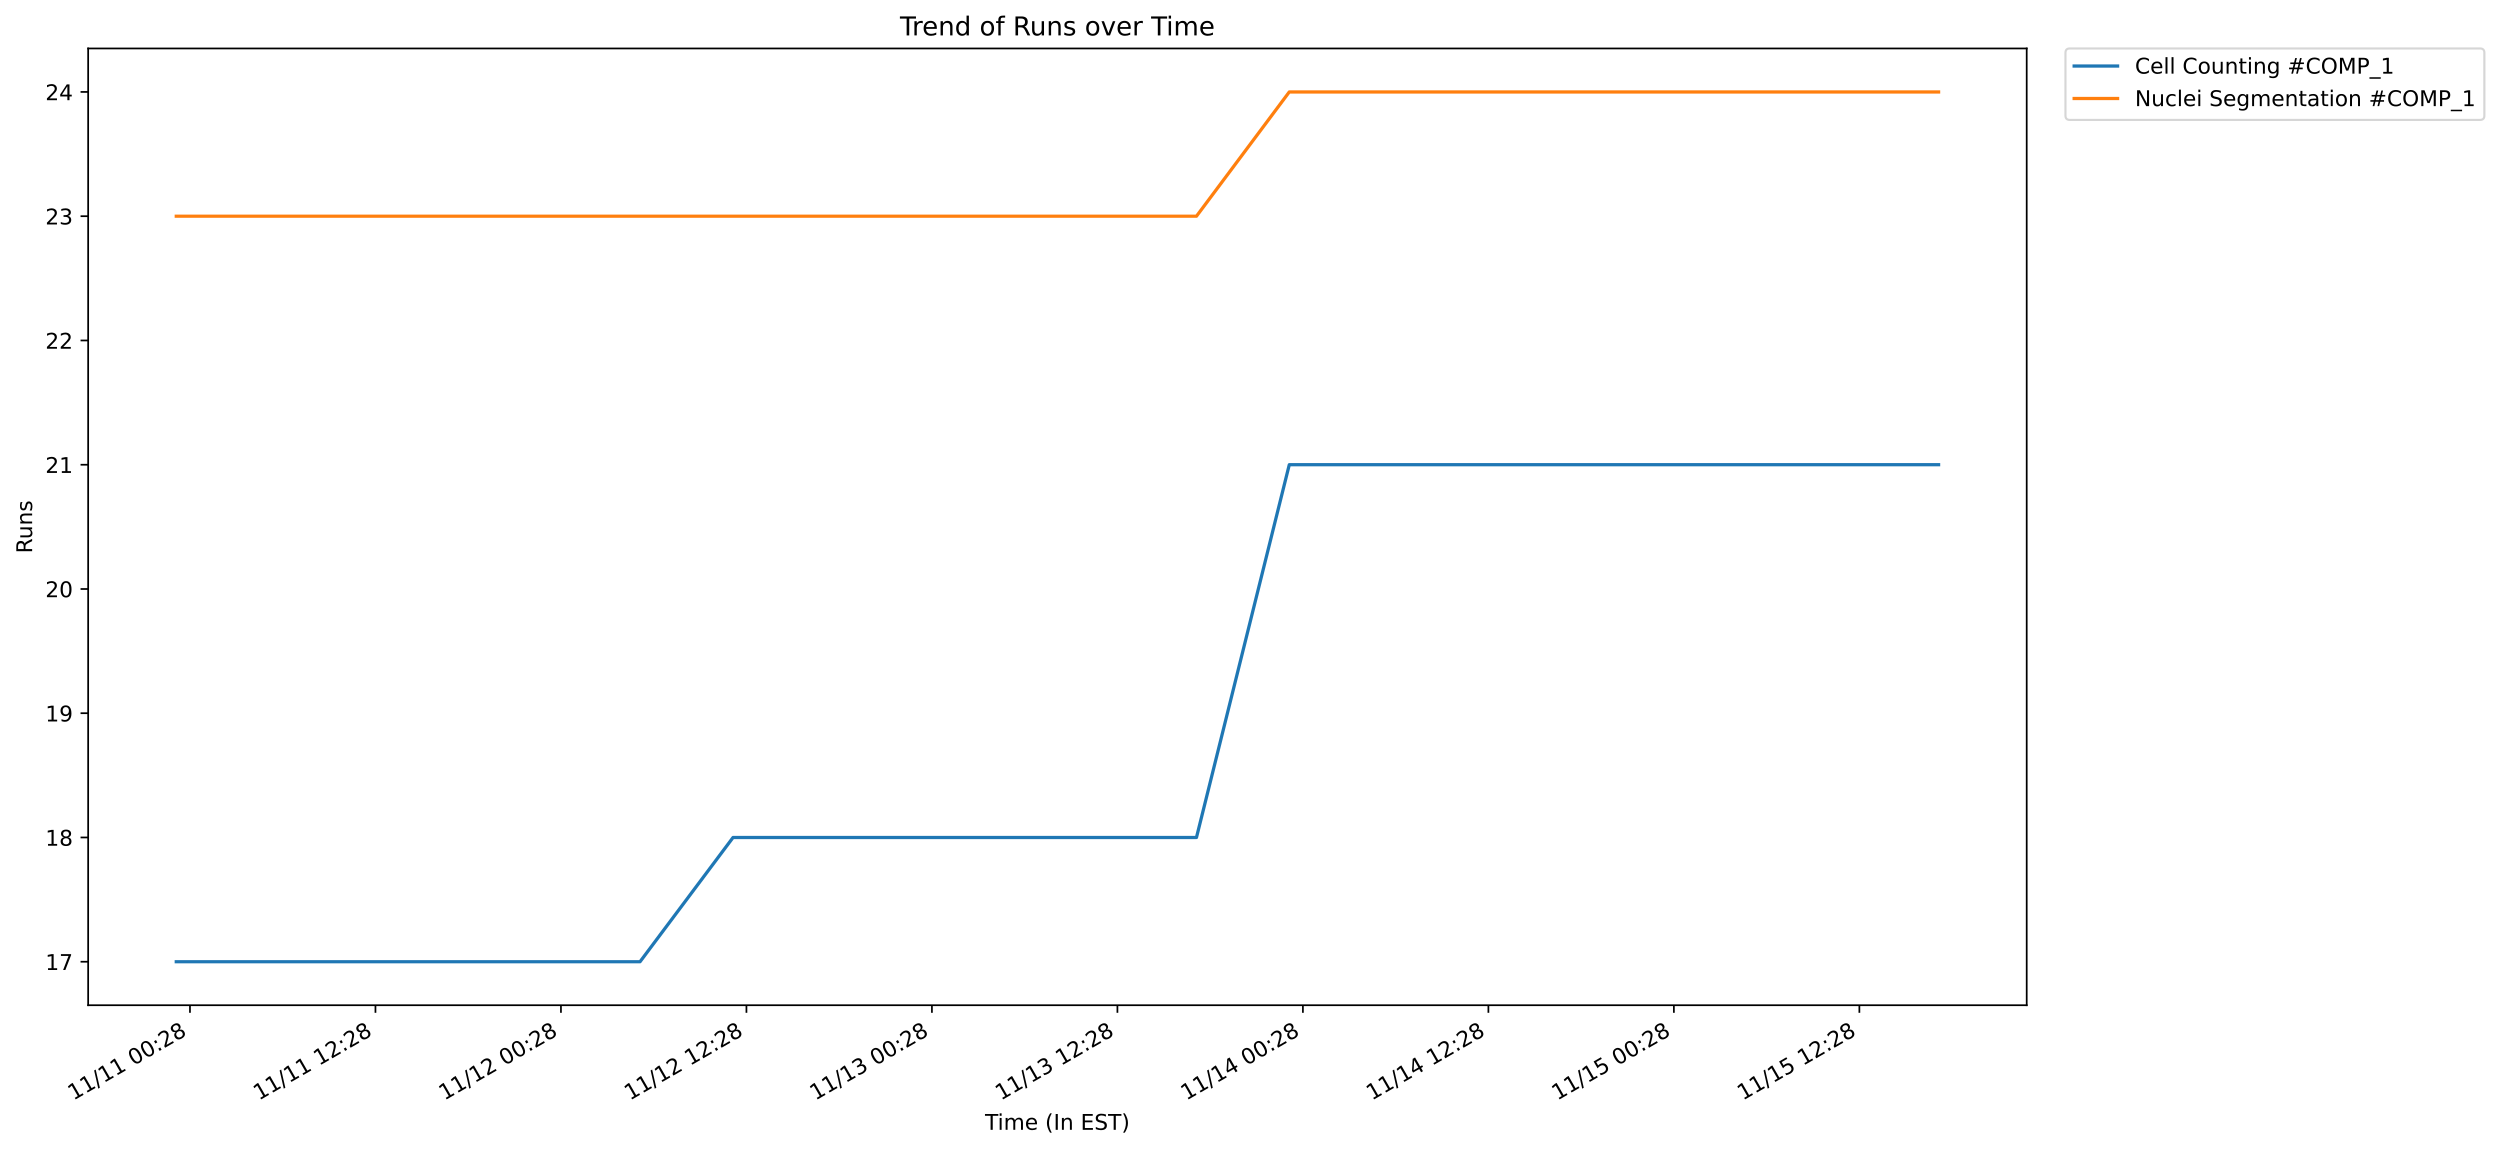
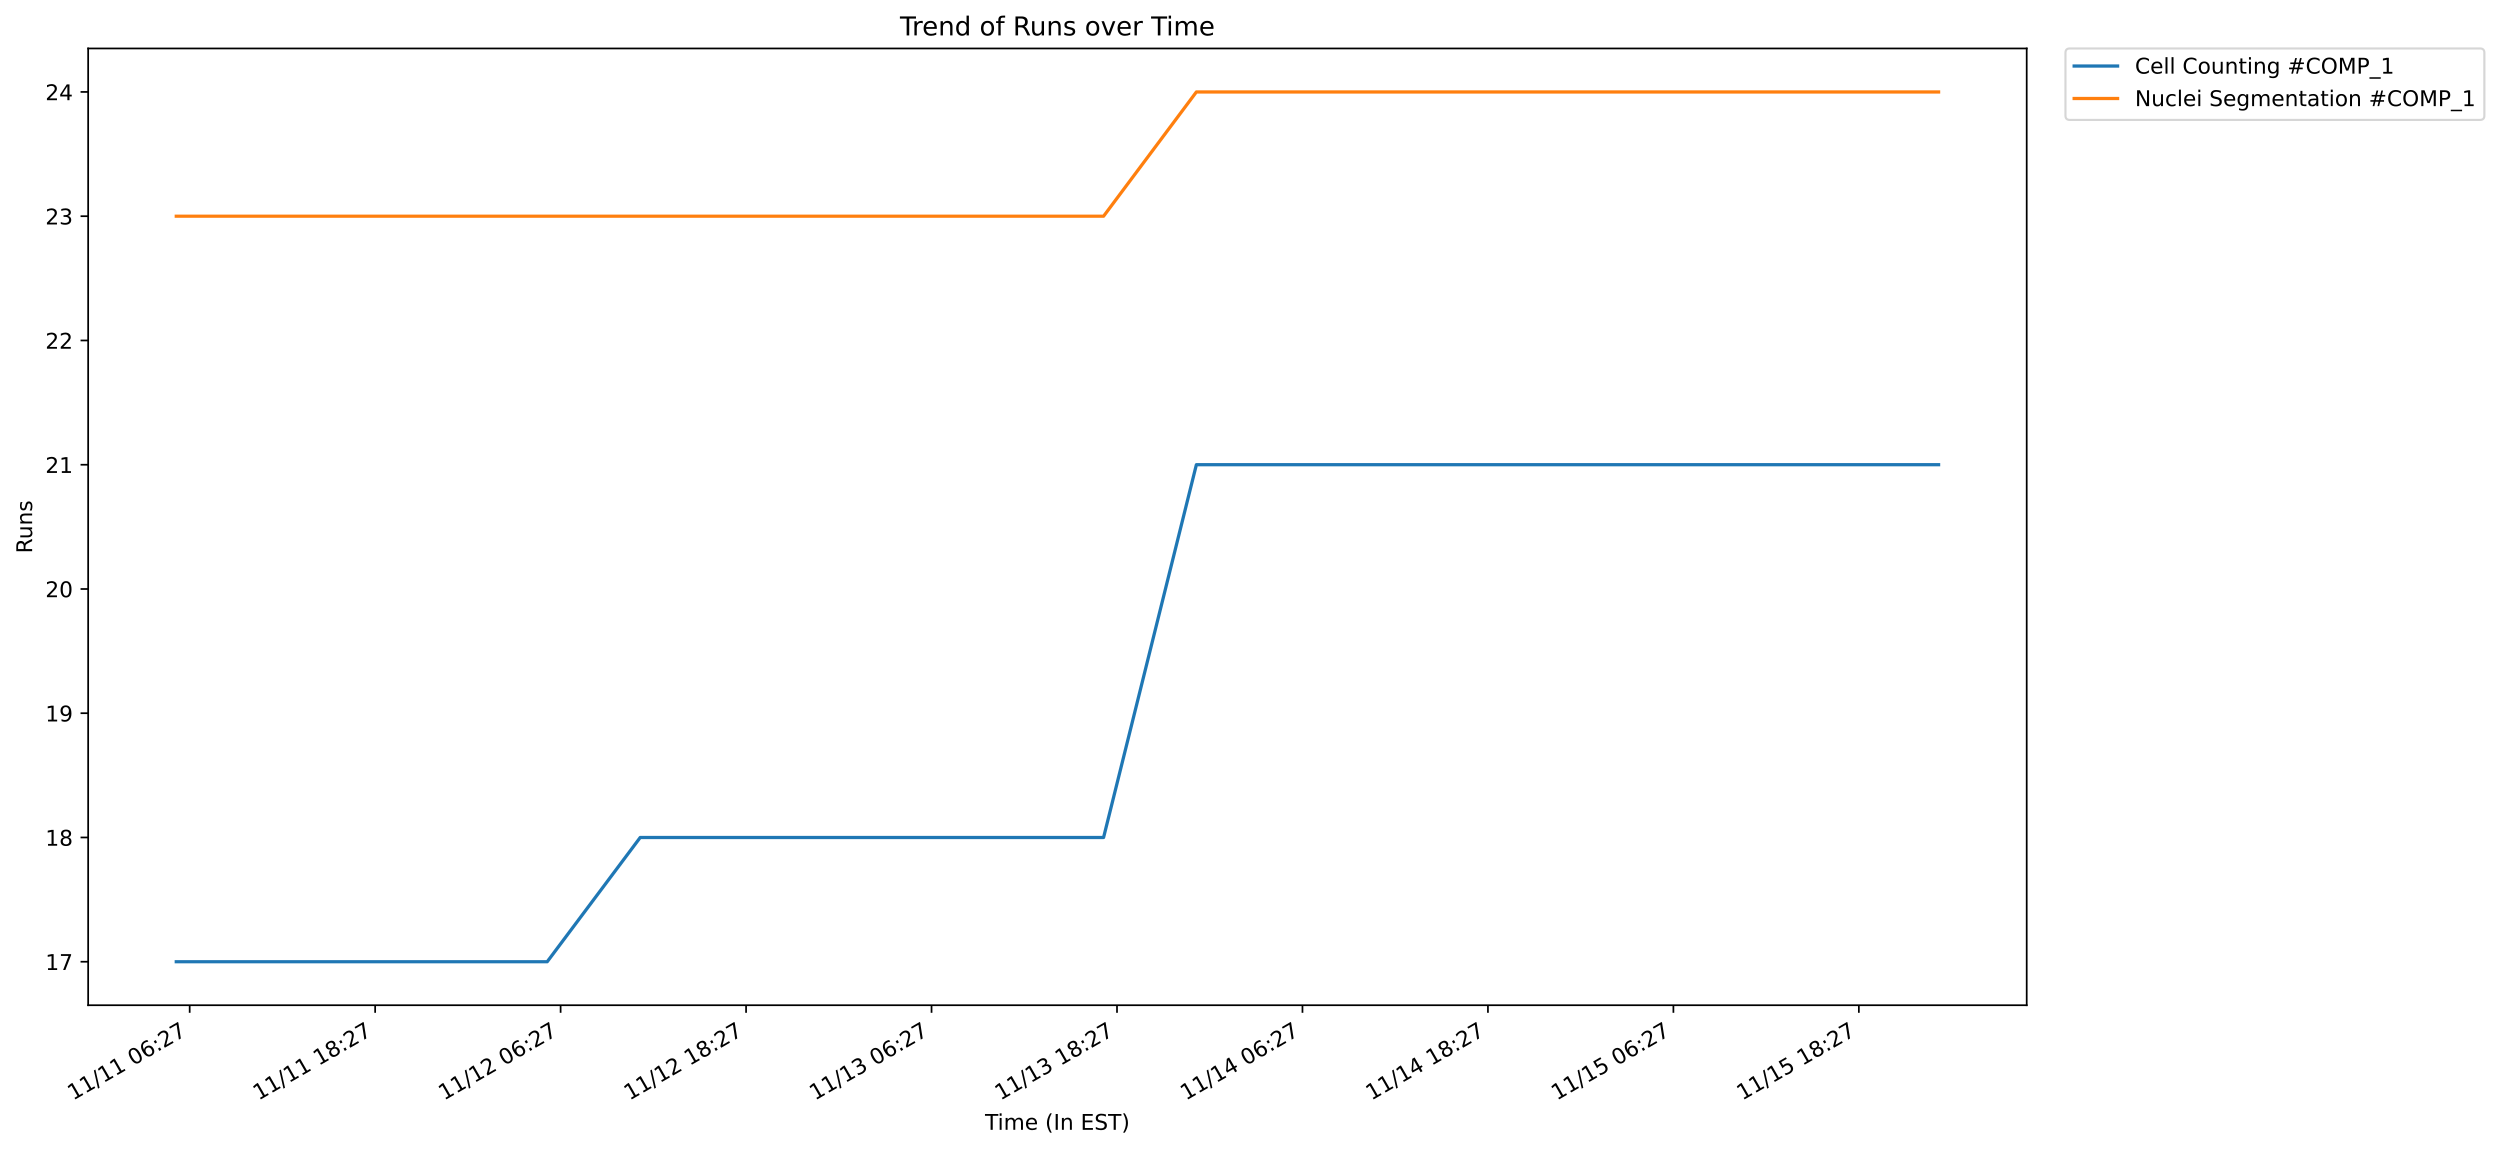
<svg xmlns="http://www.w3.org/2000/svg" xmlns:xlink="http://www.w3.org/1999/xlink" width="1151.381pt" height="529.626pt" viewBox="0 0 1151.381 529.626" version="1.1">
  <defs>
    <style type="text/css">*{stroke-linejoin: round; stroke-linecap: butt}</style>
  </defs>
  <g id="figure_1">
    <g id="patch_1">
      <path d="M 0 529.626  L 1151.381 529.626  L 1151.381 0  L 0 0  z " style="fill: #ffffff" />
    </g>
    <g id="axes_1">
      <g id="patch_2">
        <path d="M 40.603 462.958  L 933.403 462.958  L 933.403 22.318  L 40.603 22.318  z " style="fill: #ffffff" />
      </g>
      <g id="matplotlib.axis_1">
        <g id="xtick_1">
          <g id="line2d_1">
            <defs>
-               <path id="m31295ac808" d="M 0 0  L 0 3.5  " style="stroke: #000000; stroke-width: 0.8" />
+               <path id="mb8cb6e7351" d="M 0 0  L 0 3.5  " style="stroke: #000000; stroke-width: 0.8" />
            </defs>
            <g>
-               <use xlink:href="#m31295ac808" x="87.488" y="462.958" style="stroke: #000000; stroke-width: 0.8" />
+               <use xlink:href="#mb8cb6e7351" x="87.357" y="462.958" style="stroke: #000000; stroke-width: 0.8" />
            </g>
          </g>
          <g id="text_1">
-             <g transform="translate(33.78055 506.9464) rotate(-30) scale(0.1 -0.1)">
+             <g transform="translate(33.64944 506.9464) rotate(-30) scale(0.1 -0.1)">
              <defs>
                <path id="DejaVuSans-31" d="M 794 531  L 1825 531  L 1825 4091  L 703 3866  L 703 4441  L 1819 4666  L 2450 4666  L 2450 531  L 3481 531  L 3481 0  L 794 0  L 794 531  z " transform="scale(0.015625)" />
                <path id="DejaVuSans-2f" d="M 1625 4666  L 2156 4666  L 531 -594  L 0 -594  L 1625 4666  z " transform="scale(0.015625)" />
                <path id="DejaVuSans-20" transform="scale(0.015625)" />
                <path id="DejaVuSans-30" d="M 2034 4250  Q 1547 4250 1301 3770  Q 1056 3291 1056 2328  Q 1056 1369 1301 889  Q 1547 409 2034 409  Q 2525 409 2770 889  Q 3016 1369 3016 2328  Q 3016 3291 2770 3770  Q 2525 4250 2034 4250  z M 2034 4750  Q 2819 4750 3233 4129  Q 3647 3509 3647 2328  Q 3647 1150 3233 529  Q 2819 -91 2034 -91  Q 1250 -91 836 529  Q 422 1150 422 2328  Q 422 3509 836 4129  Q 1250 4750 2034 4750  z " transform="scale(0.015625)" />
+                 <path id="DejaVuSans-36" d="M 2113 2584  Q 1688 2584 1439 2293  Q 1191 2003 1191 1497  Q 1191 994 1439 701  Q 1688 409 2113 409  Q 2538 409 2786 701  Q 3034 994 3034 1497  Q 3034 2003 2786 2293  Q 2538 2584 2113 2584  z M 3366 4563  L 3366 3988  Q 3128 4100 2886 4159  Q 2644 4219 2406 4219  Q 1781 4219 1451 3797  Q 1122 3375 1075 2522  Q 1259 2794 1537 2939  Q 1816 3084 2150 3084  Q 2853 3084 3261 2657  Q 3669 2231 3669 1497  Q 3669 778 3244 343  Q 2819 -91 2113 -91  Q 1303 -91 875 529  Q 447 1150 447 2328  Q 447 3434 972 4092  Q 1497 4750 2381 4750  Q 2619 4750 2861 4703  Q 3103 4656 3366 4563  z " transform="scale(0.015625)" />
                <path id="DejaVuSans-3a" d="M 750 794  L 1409 794  L 1409 0  L 750 0  L 750 794  z M 750 3309  L 1409 3309  L 1409 2516  L 750 2516  L 750 3309  z " transform="scale(0.015625)" />
                <path id="DejaVuSans-32" d="M 1228 531  L 3431 531  L 3431 0  L 469 0  L 469 531  Q 828 903 1448 1529  Q 2069 2156 2228 2338  Q 2531 2678 2651 2914  Q 2772 3150 2772 3378  Q 2772 3750 2511 3984  Q 2250 4219 1831 4219  Q 1534 4219 1204 4116  Q 875 4013 500 3803  L 500 4441  Q 881 4594 1212 4672  Q 1544 4750 1819 4750  Q 2544 4750 2975 4387  Q 3406 4025 3406 3419  Q 3406 3131 3298 2873  Q 3191 2616 2906 2266  Q 2828 2175 2409 1742  Q 1991 1309 1228 531  z " transform="scale(0.015625)" />
+                 <path id="DejaVuSans-37" d="M 525 4666  L 3525 4666  L 3525 4397  L 1831 0  L 1172 0  L 2766 4134  L 525 4134  L 525 4666  z " transform="scale(0.015625)" />
+               </defs>
+               <use xlink:href="#DejaVuSans-31" />
+               <use xlink:href="#DejaVuSans-31" x="63.623" />
+               <use xlink:href="#DejaVuSans-2f" x="127.246" />
+               <use xlink:href="#DejaVuSans-31" x="160.938" />
+               <use xlink:href="#DejaVuSans-31" x="224.561" />
+               <use xlink:href="#DejaVuSans-20" x="288.184" />
+               <use xlink:href="#DejaVuSans-30" x="319.971" />
+               <use xlink:href="#DejaVuSans-36" x="383.594" />
+               <use xlink:href="#DejaVuSans-3a" x="447.217" />
+               <use xlink:href="#DejaVuSans-32" x="480.908" />
+               <use xlink:href="#DejaVuSans-37" x="544.531" />
+             </g>
+           </g>
+         </g>
+         <g id="xtick_2">
+           <g id="line2d_2">
+             <g>
+               <use xlink:href="#mb8cb6e7351" x="172.773" y="462.958" style="stroke: #000000; stroke-width: 0.8" />
+             </g>
+           </g>
+           <g id="text_2">
+             <g transform="translate(119.0657 506.9464) rotate(-30) scale(0.1 -0.1)">
+               <defs>
                <path id="DejaVuSans-38" d="M 2034 2216  Q 1584 2216 1326 1975  Q 1069 1734 1069 1313  Q 1069 891 1326 650  Q 1584 409 2034 409  Q 2484 409 2743 651  Q 3003 894 3003 1313  Q 3003 1734 2745 1975  Q 2488 2216 2034 2216  z M 1403 2484  Q 997 2584 770 2862  Q 544 3141 544 3541  Q 544 4100 942 4425  Q 1341 4750 2034 4750  Q 2731 4750 3128 4425  Q 3525 4100 3525 3541  Q 3525 3141 3298 2862  Q 3072 2584 2669 2484  Q 3125 2378 3379 2068  Q 3634 1759 3634 1313  Q 3634 634 3220 271  Q 2806 -91 2034 -91  Q 1263 -91 848 271  Q 434 634 434 1313  Q 434 1759 690 2068  Q 947 2378 1403 2484  z M 1172 3481  Q 1172 3119 1398 2916  Q 1625 2713 2034 2713  Q 2441 2713 2670 2916  Q 2900 3119 2900 3481  Q 2900 3844 2670 4047  Q 2441 4250 2034 4250  Q 1625 4250 1398 4047  Q 1172 3844 1172 3481  z " transform="scale(0.015625)" />
              </defs>
              <use xlink:href="#DejaVuSans-31" />
              <use xlink:href="#DejaVuSans-31" x="63.623" />
              <use xlink:href="#DejaVuSans-2f" x="127.246" />
              <use xlink:href="#DejaVuSans-31" x="160.938" />
              <use xlink:href="#DejaVuSans-31" x="224.561" />
              <use xlink:href="#DejaVuSans-20" x="288.184" />
-               <use xlink:href="#DejaVuSans-30" x="319.971" />
-               <use xlink:href="#DejaVuSans-30" x="383.594" />
-               <use xlink:href="#DejaVuSans-3a" x="447.217" />
-               <use xlink:href="#DejaVuSans-32" x="480.908" />
-               <use xlink:href="#DejaVuSans-38" x="544.531" />
-             </g>
-           </g>
-         </g>
-         <g id="xtick_2">
-           <g id="line2d_2">
-             <g>
-               <use xlink:href="#m31295ac808" x="172.916" y="462.958" style="stroke: #000000; stroke-width: 0.8" />
-             </g>
-           </g>
-           <g id="text_2">
-             <g transform="translate(119.2083 506.9464) rotate(-30) scale(0.1 -0.1)">
-               <use xlink:href="#DejaVuSans-31" />
-               <use xlink:href="#DejaVuSans-31" x="63.623" />
-               <use xlink:href="#DejaVuSans-2f" x="127.246" />
-               <use xlink:href="#DejaVuSans-31" x="160.938" />
-               <use xlink:href="#DejaVuSans-31" x="224.561" />
-               <use xlink:href="#DejaVuSans-20" x="288.184" />
              <use xlink:href="#DejaVuSans-31" x="319.971" />
-               <use xlink:href="#DejaVuSans-32" x="383.594" />
-               <use xlink:href="#DejaVuSans-3a" x="447.217" />
-               <use xlink:href="#DejaVuSans-32" x="480.908" />
-               <use xlink:href="#DejaVuSans-38" x="544.531" />
+               <use xlink:href="#DejaVuSans-38" x="383.594" />
+               <use xlink:href="#DejaVuSans-3a" x="447.217" />
+               <use xlink:href="#DejaVuSans-32" x="480.908" />
+               <use xlink:href="#DejaVuSans-37" x="544.531" />
            </g>
          </g>
        </g>
        <g id="xtick_3">
          <g id="line2d_3">
            <g>
-               <use xlink:href="#m31295ac808" x="258.344" y="462.958" style="stroke: #000000; stroke-width: 0.8" />
+               <use xlink:href="#mb8cb6e7351" x="258.19" y="462.958" style="stroke: #000000; stroke-width: 0.8" />
            </g>
          </g>
          <g id="text_3">
-             <g transform="translate(204.636 506.9464) rotate(-30) scale(0.1 -0.1)">
+             <g transform="translate(204.4819 506.9464) rotate(-30) scale(0.1 -0.1)">
              <use xlink:href="#DejaVuSans-31" />
              <use xlink:href="#DejaVuSans-31" x="63.623" />
              <use xlink:href="#DejaVuSans-2f" x="127.246" />
              <use xlink:href="#DejaVuSans-31" x="160.938" />
              <use xlink:href="#DejaVuSans-32" x="224.561" />
              <use xlink:href="#DejaVuSans-20" x="288.184" />
              <use xlink:href="#DejaVuSans-30" x="319.971" />
-               <use xlink:href="#DejaVuSans-30" x="383.594" />
-               <use xlink:href="#DejaVuSans-3a" x="447.217" />
-               <use xlink:href="#DejaVuSans-32" x="480.908" />
-               <use xlink:href="#DejaVuSans-38" x="544.531" />
+               <use xlink:href="#DejaVuSans-36" x="383.594" />
+               <use xlink:href="#DejaVuSans-3a" x="447.217" />
+               <use xlink:href="#DejaVuSans-32" x="480.908" />
+               <use xlink:href="#DejaVuSans-37" x="544.531" />
            </g>
          </g>
        </g>
        <g id="xtick_4">
          <g id="line2d_4">
            <g>
-               <use xlink:href="#m31295ac808" x="343.771" y="462.958" style="stroke: #000000; stroke-width: 0.8" />
+               <use xlink:href="#mb8cb6e7351" x="343.606" y="462.958" style="stroke: #000000; stroke-width: 0.8" />
            </g>
          </g>
          <g id="text_4">
-             <g transform="translate(290.0638 506.9464) rotate(-30) scale(0.1 -0.1)">
+             <g transform="translate(289.8981 506.9464) rotate(-30) scale(0.1 -0.1)">
              <use xlink:href="#DejaVuSans-31" />
              <use xlink:href="#DejaVuSans-31" x="63.623" />
              <use xlink:href="#DejaVuSans-2f" x="127.246" />
              <use xlink:href="#DejaVuSans-31" x="160.938" />
              <use xlink:href="#DejaVuSans-32" x="224.561" />
              <use xlink:href="#DejaVuSans-20" x="288.184" />
              <use xlink:href="#DejaVuSans-31" x="319.971" />
-               <use xlink:href="#DejaVuSans-32" x="383.594" />
-               <use xlink:href="#DejaVuSans-3a" x="447.217" />
-               <use xlink:href="#DejaVuSans-32" x="480.908" />
-               <use xlink:href="#DejaVuSans-38" x="544.531" />
+               <use xlink:href="#DejaVuSans-38" x="383.594" />
+               <use xlink:href="#DejaVuSans-3a" x="447.217" />
+               <use xlink:href="#DejaVuSans-32" x="480.908" />
+               <use xlink:href="#DejaVuSans-37" x="544.531" />
            </g>
          </g>
        </g>
        <g id="xtick_5">
          <g id="line2d_5">
            <g>
-               <use xlink:href="#m31295ac808" x="429.199" y="462.958" style="stroke: #000000; stroke-width: 0.8" />
+               <use xlink:href="#mb8cb6e7351" x="429.022" y="462.958" style="stroke: #000000; stroke-width: 0.8" />
            </g>
          </g>
          <g id="text_5">
-             <g transform="translate(375.4915 506.9464) rotate(-30) scale(0.1 -0.1)">
+             <g transform="translate(375.3143 506.9464) rotate(-30) scale(0.1 -0.1)">
              <defs>
                <path id="DejaVuSans-33" d="M 2597 2516  Q 3050 2419 3304 2112  Q 3559 1806 3559 1356  Q 3559 666 3084 287  Q 2609 -91 1734 -91  Q 1441 -91 1130 -33  Q 819 25 488 141  L 488 750  Q 750 597 1062 519  Q 1375 441 1716 441  Q 2309 441 2620 675  Q 2931 909 2931 1356  Q 2931 1769 2642 2001  Q 2353 2234 1838 2234  L 1294 2234  L 1294 2753  L 1863 2753  Q 2328 2753 2575 2939  Q 2822 3125 2822 3475  Q 2822 3834 2567 4026  Q 2313 4219 1838 4219  Q 1578 4219 1281 4162  Q 984 4106 628 3988  L 628 4550  Q 988 4650 1302 4700  Q 1616 4750 1894 4750  Q 2613 4750 3031 4423  Q 3450 4097 3450 3541  Q 3450 3153 3228 2886  Q 3006 2619 2597 2516  z " transform="scale(0.015625)" />
              </defs>
              <use xlink:href="#DejaVuSans-31" />
              <use xlink:href="#DejaVuSans-31" x="63.623" />
              <use xlink:href="#DejaVuSans-2f" x="127.246" />
              <use xlink:href="#DejaVuSans-31" x="160.938" />
              <use xlink:href="#DejaVuSans-33" x="224.561" />
              <use xlink:href="#DejaVuSans-20" x="288.184" />
              <use xlink:href="#DejaVuSans-30" x="319.971" />
-               <use xlink:href="#DejaVuSans-30" x="383.594" />
-               <use xlink:href="#DejaVuSans-3a" x="447.217" />
-               <use xlink:href="#DejaVuSans-32" x="480.908" />
-               <use xlink:href="#DejaVuSans-38" x="544.531" />
+               <use xlink:href="#DejaVuSans-36" x="383.594" />
+               <use xlink:href="#DejaVuSans-3a" x="447.217" />
+               <use xlink:href="#DejaVuSans-32" x="480.908" />
+               <use xlink:href="#DejaVuSans-37" x="544.531" />
            </g>
          </g>
        </g>
        <g id="xtick_6">
          <g id="line2d_6">
            <g>
-               <use xlink:href="#m31295ac808" x="514.627" y="462.958" style="stroke: #000000; stroke-width: 0.8" />
+               <use xlink:href="#mb8cb6e7351" x="514.438" y="462.958" style="stroke: #000000; stroke-width: 0.8" />
            </g>
          </g>
          <g id="text_6">
-             <g transform="translate(460.9192 506.9464) rotate(-30) scale(0.1 -0.1)">
+             <g transform="translate(460.7306 506.9464) rotate(-30) scale(0.1 -0.1)">
              <use xlink:href="#DejaVuSans-31" />
              <use xlink:href="#DejaVuSans-31" x="63.623" />
              <use xlink:href="#DejaVuSans-2f" x="127.246" />
              <use xlink:href="#DejaVuSans-31" x="160.938" />
              <use xlink:href="#DejaVuSans-33" x="224.561" />
              <use xlink:href="#DejaVuSans-20" x="288.184" />
              <use xlink:href="#DejaVuSans-31" x="319.971" />
-               <use xlink:href="#DejaVuSans-32" x="383.594" />
-               <use xlink:href="#DejaVuSans-3a" x="447.217" />
-               <use xlink:href="#DejaVuSans-32" x="480.908" />
-               <use xlink:href="#DejaVuSans-38" x="544.531" />
+               <use xlink:href="#DejaVuSans-38" x="383.594" />
+               <use xlink:href="#DejaVuSans-3a" x="447.217" />
+               <use xlink:href="#DejaVuSans-32" x="480.908" />
+               <use xlink:href="#DejaVuSans-37" x="544.531" />
            </g>
          </g>
        </g>
        <g id="xtick_7">
          <g id="line2d_7">
            <g>
-               <use xlink:href="#m31295ac808" x="600.055" y="462.958" style="stroke: #000000; stroke-width: 0.8" />
+               <use xlink:href="#mb8cb6e7351" x="599.855" y="462.958" style="stroke: #000000; stroke-width: 0.8" />
            </g>
          </g>
          <g id="text_7">
-             <g transform="translate(546.347 506.9464) rotate(-30) scale(0.1 -0.1)">
+             <g transform="translate(546.1468 506.9464) rotate(-30) scale(0.1 -0.1)">
              <defs>
                <path id="DejaVuSans-34" d="M 2419 4116  L 825 1625  L 2419 1625  L 2419 4116  z M 2253 4666  L 3047 4666  L 3047 1625  L 3713 1625  L 3713 1100  L 3047 1100  L 3047 0  L 2419 0  L 2419 1100  L 313 1100  L 313 1709  L 2253 4666  z " transform="scale(0.015625)" />
              </defs>
              <use xlink:href="#DejaVuSans-31" />
              <use xlink:href="#DejaVuSans-31" x="63.623" />
              <use xlink:href="#DejaVuSans-2f" x="127.246" />
              <use xlink:href="#DejaVuSans-31" x="160.938" />
              <use xlink:href="#DejaVuSans-34" x="224.561" />
              <use xlink:href="#DejaVuSans-20" x="288.184" />
              <use xlink:href="#DejaVuSans-30" x="319.971" />
-               <use xlink:href="#DejaVuSans-30" x="383.594" />
-               <use xlink:href="#DejaVuSans-3a" x="447.217" />
-               <use xlink:href="#DejaVuSans-32" x="480.908" />
-               <use xlink:href="#DejaVuSans-38" x="544.531" />
+               <use xlink:href="#DejaVuSans-36" x="383.594" />
+               <use xlink:href="#DejaVuSans-3a" x="447.217" />
+               <use xlink:href="#DejaVuSans-32" x="480.908" />
+               <use xlink:href="#DejaVuSans-37" x="544.531" />
            </g>
          </g>
        </g>
        <g id="xtick_8">
          <g id="line2d_8">
            <g>
-               <use xlink:href="#m31295ac808" x="685.482" y="462.958" style="stroke: #000000; stroke-width: 0.8" />
+               <use xlink:href="#mb8cb6e7351" x="685.271" y="462.958" style="stroke: #000000; stroke-width: 0.8" />
            </g>
          </g>
          <g id="text_8">
-             <g transform="translate(631.7747 506.9464) rotate(-30) scale(0.1 -0.1)">
+             <g transform="translate(631.563 506.9464) rotate(-30) scale(0.1 -0.1)">
              <use xlink:href="#DejaVuSans-31" />
              <use xlink:href="#DejaVuSans-31" x="63.623" />
              <use xlink:href="#DejaVuSans-2f" x="127.246" />
              <use xlink:href="#DejaVuSans-31" x="160.938" />
              <use xlink:href="#DejaVuSans-34" x="224.561" />
              <use xlink:href="#DejaVuSans-20" x="288.184" />
              <use xlink:href="#DejaVuSans-31" x="319.971" />
-               <use xlink:href="#DejaVuSans-32" x="383.594" />
-               <use xlink:href="#DejaVuSans-3a" x="447.217" />
-               <use xlink:href="#DejaVuSans-32" x="480.908" />
-               <use xlink:href="#DejaVuSans-38" x="544.531" />
+               <use xlink:href="#DejaVuSans-38" x="383.594" />
+               <use xlink:href="#DejaVuSans-3a" x="447.217" />
+               <use xlink:href="#DejaVuSans-32" x="480.908" />
+               <use xlink:href="#DejaVuSans-37" x="544.531" />
            </g>
          </g>
        </g>
        <g id="xtick_9">
          <g id="line2d_9">
            <g>
-               <use xlink:href="#m31295ac808" x="770.91" y="462.958" style="stroke: #000000; stroke-width: 0.8" />
+               <use xlink:href="#mb8cb6e7351" x="770.687" y="462.958" style="stroke: #000000; stroke-width: 0.8" />
            </g>
          </g>
          <g id="text_9">
-             <g transform="translate(717.2024 506.9464) rotate(-30) scale(0.1 -0.1)">
+             <g transform="translate(716.9792 506.9464) rotate(-30) scale(0.1 -0.1)">
              <defs>
                <path id="DejaVuSans-35" d="M 691 4666  L 3169 4666  L 3169 4134  L 1269 4134  L 1269 2991  Q 1406 3038 1543 3061  Q 1681 3084 1819 3084  Q 2600 3084 3056 2656  Q 3513 2228 3513 1497  Q 3513 744 3044 326  Q 2575 -91 1722 -91  Q 1428 -91 1123 -41  Q 819 9 494 109  L 494 744  Q 775 591 1075 516  Q 1375 441 1709 441  Q 2250 441 2565 725  Q 2881 1009 2881 1497  Q 2881 1984 2565 2268  Q 2250 2553 1709 2553  Q 1456 2553 1204 2497  Q 953 2441 691 2322  L 691 4666  z " transform="scale(0.015625)" />
              </defs>
              <use xlink:href="#DejaVuSans-31" />
              <use xlink:href="#DejaVuSans-31" x="63.623" />
              <use xlink:href="#DejaVuSans-2f" x="127.246" />
              <use xlink:href="#DejaVuSans-31" x="160.938" />
              <use xlink:href="#DejaVuSans-35" x="224.561" />
              <use xlink:href="#DejaVuSans-20" x="288.184" />
              <use xlink:href="#DejaVuSans-30" x="319.971" />
-               <use xlink:href="#DejaVuSans-30" x="383.594" />
-               <use xlink:href="#DejaVuSans-3a" x="447.217" />
-               <use xlink:href="#DejaVuSans-32" x="480.908" />
-               <use xlink:href="#DejaVuSans-38" x="544.531" />
+               <use xlink:href="#DejaVuSans-36" x="383.594" />
+               <use xlink:href="#DejaVuSans-3a" x="447.217" />
+               <use xlink:href="#DejaVuSans-32" x="480.908" />
+               <use xlink:href="#DejaVuSans-37" x="544.531" />
            </g>
          </g>
        </g>
        <g id="xtick_10">
          <g id="line2d_10">
            <g>
-               <use xlink:href="#m31295ac808" x="856.338" y="462.958" style="stroke: #000000; stroke-width: 0.8" />
+               <use xlink:href="#mb8cb6e7351" x="856.103" y="462.958" style="stroke: #000000; stroke-width: 0.8" />
            </g>
          </g>
          <g id="text_10">
-             <g transform="translate(802.6302 506.9464) rotate(-30) scale(0.1 -0.1)">
+             <g transform="translate(802.3955 506.9464) rotate(-30) scale(0.1 -0.1)">
              <use xlink:href="#DejaVuSans-31" />
              <use xlink:href="#DejaVuSans-31" x="63.623" />
              <use xlink:href="#DejaVuSans-2f" x="127.246" />
              <use xlink:href="#DejaVuSans-31" x="160.938" />
              <use xlink:href="#DejaVuSans-35" x="224.561" />
              <use xlink:href="#DejaVuSans-20" x="288.184" />
              <use xlink:href="#DejaVuSans-31" x="319.971" />
-               <use xlink:href="#DejaVuSans-32" x="383.594" />
-               <use xlink:href="#DejaVuSans-3a" x="447.217" />
-               <use xlink:href="#DejaVuSans-32" x="480.908" />
-               <use xlink:href="#DejaVuSans-38" x="544.531" />
+               <use xlink:href="#DejaVuSans-38" x="383.594" />
+               <use xlink:href="#DejaVuSans-3a" x="447.217" />
+               <use xlink:href="#DejaVuSans-32" x="480.908" />
+               <use xlink:href="#DejaVuSans-37" x="544.531" />
            </g>
          </g>
        </g>
        <g id="text_11">
          <g transform="translate(453.6586 520.3459) scale(0.1 -0.1)">
            <defs>
              <path id="DejaVuSans-54" d="M -19 4666  L 3928 4666  L 3928 4134  L 2272 4134  L 2272 0  L 1638 0  L 1638 4134  L -19 4134  L -19 4666  z " transform="scale(0.015625)" />
              <path id="DejaVuSans-69" d="M 603 3500  L 1178 3500  L 1178 0  L 603 0  L 603 3500  z M 603 4863  L 1178 4863  L 1178 4134  L 603 4134  L 603 4863  z " transform="scale(0.015625)" />
              <path id="DejaVuSans-6d" d="M 3328 2828  Q 3544 3216 3844 3400  Q 4144 3584 4550 3584  Q 5097 3584 5394 3201  Q 5691 2819 5691 2113  L 5691 0  L 5113 0  L 5113 2094  Q 5113 2597 4934 2840  Q 4756 3084 4391 3084  Q 3944 3084 3684 2787  Q 3425 2491 3425 1978  L 3425 0  L 2847 0  L 2847 2094  Q 2847 2600 2669 2842  Q 2491 3084 2119 3084  Q 1678 3084 1418 2786  Q 1159 2488 1159 1978  L 1159 0  L 581 0  L 581 3500  L 1159 3500  L 1159 2956  Q 1356 3278 1631 3431  Q 1906 3584 2284 3584  Q 2666 3584 2933 3390  Q 3200 3197 3328 2828  z " transform="scale(0.015625)" />
              <path id="DejaVuSans-65" d="M 3597 1894  L 3597 1613  L 953 1613  Q 991 1019 1311 708  Q 1631 397 2203 397  Q 2534 397 2845 478  Q 3156 559 3463 722  L 3463 178  Q 3153 47 2828 -22  Q 2503 -91 2169 -91  Q 1331 -91 842 396  Q 353 884 353 1716  Q 353 2575 817 3079  Q 1281 3584 2069 3584  Q 2775 3584 3186 3129  Q 3597 2675 3597 1894  z M 3022 2063  Q 3016 2534 2758 2815  Q 2500 3097 2075 3097  Q 1594 3097 1305 2825  Q 1016 2553 972 2059  L 3022 2063  z " transform="scale(0.015625)" />
              <path id="DejaVuSans-28" d="M 1984 4856  Q 1566 4138 1362 3434  Q 1159 2731 1159 2009  Q 1159 1288 1364 580  Q 1569 -128 1984 -844  L 1484 -844  Q 1016 -109 783 600  Q 550 1309 550 2009  Q 550 2706 781 3412  Q 1013 4119 1484 4856  L 1984 4856  z " transform="scale(0.015625)" />
              <path id="DejaVuSans-49" d="M 628 4666  L 1259 4666  L 1259 0  L 628 0  L 628 4666  z " transform="scale(0.015625)" />
              <path id="DejaVuSans-6e" d="M 3513 2113  L 3513 0  L 2938 0  L 2938 2094  Q 2938 2591 2744 2837  Q 2550 3084 2163 3084  Q 1697 3084 1428 2787  Q 1159 2491 1159 1978  L 1159 0  L 581 0  L 581 3500  L 1159 3500  L 1159 2956  Q 1366 3272 1645 3428  Q 1925 3584 2291 3584  Q 2894 3584 3203 3211  Q 3513 2838 3513 2113  z " transform="scale(0.015625)" />
              <path id="DejaVuSans-45" d="M 628 4666  L 3578 4666  L 3578 4134  L 1259 4134  L 1259 2753  L 3481 2753  L 3481 2222  L 1259 2222  L 1259 531  L 3634 531  L 3634 0  L 628 0  L 628 4666  z " transform="scale(0.015625)" />
              <path id="DejaVuSans-53" d="M 3425 4513  L 3425 3897  Q 3066 4069 2747 4153  Q 2428 4238 2131 4238  Q 1616 4238 1336 4038  Q 1056 3838 1056 3469  Q 1056 3159 1242 3001  Q 1428 2844 1947 2747  L 2328 2669  Q 3034 2534 3370 2195  Q 3706 1856 3706 1288  Q 3706 609 3251 259  Q 2797 -91 1919 -91  Q 1588 -91 1214 -16  Q 841 59 441 206  L 441 856  Q 825 641 1194 531  Q 1563 422 1919 422  Q 2459 422 2753 634  Q 3047 847 3047 1241  Q 3047 1584 2836 1778  Q 2625 1972 2144 2069  L 1759 2144  Q 1053 2284 737 2584  Q 422 2884 422 3419  Q 422 4038 858 4394  Q 1294 4750 2059 4750  Q 2388 4750 2728 4690  Q 3069 4631 3425 4513  z " transform="scale(0.015625)" />
              <path id="DejaVuSans-29" d="M 513 4856  L 1013 4856  Q 1481 4119 1714 3412  Q 1947 2706 1947 2009  Q 1947 1309 1714 600  Q 1481 -109 1013 -844  L 513 -844  Q 928 -128 1133 580  Q 1338 1288 1338 2009  Q 1338 2731 1133 3434  Q 928 4138 513 4856  z " transform="scale(0.015625)" />
            </defs>
            <use xlink:href="#DejaVuSans-54" />
            <use xlink:href="#DejaVuSans-69" x="57.959" />
            <use xlink:href="#DejaVuSans-6d" x="85.742" />
            <use xlink:href="#DejaVuSans-65" x="183.154" />
            <use xlink:href="#DejaVuSans-20" x="244.678" />
            <use xlink:href="#DejaVuSans-28" x="276.465" />
            <use xlink:href="#DejaVuSans-49" x="315.479" />
            <use xlink:href="#DejaVuSans-6e" x="344.971" />
            <use xlink:href="#DejaVuSans-20" x="408.35" />
            <use xlink:href="#DejaVuSans-45" x="440.137" />
            <use xlink:href="#DejaVuSans-53" x="503.32" />
            <use xlink:href="#DejaVuSans-54" x="566.797" />
            <use xlink:href="#DejaVuSans-29" x="627.881" />
          </g>
        </g>
      </g>
      <g id="matplotlib.axis_2">
        <g id="ytick_1">
          <g id="line2d_11">
            <defs>
-               <path id="m2ab1c8e7b6" d="M 0 0  L -3.5 0  " style="stroke: #000000; stroke-width: 0.8" />
+               <path id="m3e00ca5269" d="M 0 0  L -3.5 0  " style="stroke: #000000; stroke-width: 0.8" />
            </defs>
            <g>
-               <use xlink:href="#m2ab1c8e7b6" x="40.603" y="442.929" style="stroke: #000000; stroke-width: 0.8" />
+               <use xlink:href="#m3e00ca5269" x="40.603" y="442.929" style="stroke: #000000; stroke-width: 0.8" />
            </g>
          </g>
          <g id="text_12">
            <g transform="translate(20.87813 446.7283) scale(0.1 -0.1)">
-               <defs>
-                 <path id="DejaVuSans-37" d="M 525 4666  L 3525 4666  L 3525 4397  L 1831 0  L 1172 0  L 2766 4134  L 525 4134  L 525 4666  z " transform="scale(0.015625)" />
-               </defs>
              <use xlink:href="#DejaVuSans-31" />
              <use xlink:href="#DejaVuSans-37" x="63.623" />
            </g>
          </g>
        </g>
        <g id="ytick_2">
          <g id="line2d_12">
            <g>
-               <use xlink:href="#m2ab1c8e7b6" x="40.603" y="385.703" style="stroke: #000000; stroke-width: 0.8" />
+               <use xlink:href="#m3e00ca5269" x="40.603" y="385.703" style="stroke: #000000; stroke-width: 0.8" />
            </g>
          </g>
          <g id="text_13">
            <g transform="translate(20.87813 389.5023) scale(0.1 -0.1)">
              <use xlink:href="#DejaVuSans-31" />
              <use xlink:href="#DejaVuSans-38" x="63.623" />
            </g>
          </g>
        </g>
        <g id="ytick_3">
          <g id="line2d_13">
            <g>
-               <use xlink:href="#m2ab1c8e7b6" x="40.603" y="328.477" style="stroke: #000000; stroke-width: 0.8" />
+               <use xlink:href="#m3e00ca5269" x="40.603" y="328.477" style="stroke: #000000; stroke-width: 0.8" />
            </g>
          </g>
          <g id="text_14">
            <g transform="translate(20.87813 332.2763) scale(0.1 -0.1)">
              <defs>
                <path id="DejaVuSans-39" d="M 703 97  L 703 672  Q 941 559 1184 500  Q 1428 441 1663 441  Q 2288 441 2617 861  Q 2947 1281 2994 2138  Q 2813 1869 2534 1725  Q 2256 1581 1919 1581  Q 1219 1581 811 2004  Q 403 2428 403 3163  Q 403 3881 828 4315  Q 1253 4750 1959 4750  Q 2769 4750 3195 4129  Q 3622 3509 3622 2328  Q 3622 1225 3098 567  Q 2575 -91 1691 -91  Q 1453 -91 1209 -44  Q 966 3 703 97  z M 1959 2075  Q 2384 2075 2632 2365  Q 2881 2656 2881 3163  Q 2881 3666 2632 3958  Q 2384 4250 1959 4250  Q 1534 4250 1286 3958  Q 1038 3666 1038 3163  Q 1038 2656 1286 2365  Q 1534 2075 1959 2075  z " transform="scale(0.015625)" />
              </defs>
              <use xlink:href="#DejaVuSans-31" />
              <use xlink:href="#DejaVuSans-39" x="63.623" />
            </g>
          </g>
        </g>
        <g id="ytick_4">
          <g id="line2d_14">
            <g>
-               <use xlink:href="#m2ab1c8e7b6" x="40.603" y="271.251" style="stroke: #000000; stroke-width: 0.8" />
+               <use xlink:href="#m3e00ca5269" x="40.603" y="271.251" style="stroke: #000000; stroke-width: 0.8" />
            </g>
          </g>
          <g id="text_15">
            <g transform="translate(20.87813 275.0503) scale(0.1 -0.1)">
              <use xlink:href="#DejaVuSans-32" />
              <use xlink:href="#DejaVuSans-30" x="63.623" />
            </g>
          </g>
        </g>
        <g id="ytick_5">
          <g id="line2d_15">
            <g>
-               <use xlink:href="#m2ab1c8e7b6" x="40.603" y="214.025" style="stroke: #000000; stroke-width: 0.8" />
+               <use xlink:href="#m3e00ca5269" x="40.603" y="214.025" style="stroke: #000000; stroke-width: 0.8" />
            </g>
          </g>
          <g id="text_16">
            <g transform="translate(20.87813 217.8244) scale(0.1 -0.1)">
              <use xlink:href="#DejaVuSans-32" />
              <use xlink:href="#DejaVuSans-31" x="63.623" />
            </g>
          </g>
        </g>
        <g id="ytick_6">
          <g id="line2d_16">
            <g>
-               <use xlink:href="#m2ab1c8e7b6" x="40.603" y="156.799" style="stroke: #000000; stroke-width: 0.8" />
+               <use xlink:href="#m3e00ca5269" x="40.603" y="156.799" style="stroke: #000000; stroke-width: 0.8" />
            </g>
          </g>
          <g id="text_17">
            <g transform="translate(20.87813 160.5984) scale(0.1 -0.1)">
              <use xlink:href="#DejaVuSans-32" />
              <use xlink:href="#DejaVuSans-32" x="63.623" />
            </g>
          </g>
        </g>
        <g id="ytick_7">
          <g id="line2d_17">
            <g>
-               <use xlink:href="#m2ab1c8e7b6" x="40.603" y="99.573" style="stroke: #000000; stroke-width: 0.8" />
+               <use xlink:href="#m3e00ca5269" x="40.603" y="99.573" style="stroke: #000000; stroke-width: 0.8" />
            </g>
          </g>
          <g id="text_18">
            <g transform="translate(20.87813 103.3724) scale(0.1 -0.1)">
              <use xlink:href="#DejaVuSans-32" />
              <use xlink:href="#DejaVuSans-33" x="63.623" />
            </g>
          </g>
        </g>
        <g id="ytick_8">
          <g id="line2d_18">
            <g>
-               <use xlink:href="#m2ab1c8e7b6" x="40.603" y="42.347" style="stroke: #000000; stroke-width: 0.8" />
+               <use xlink:href="#m3e00ca5269" x="40.603" y="42.347" style="stroke: #000000; stroke-width: 0.8" />
            </g>
          </g>
          <g id="text_19">
            <g transform="translate(20.87813 46.14643) scale(0.1 -0.1)">
              <use xlink:href="#DejaVuSans-32" />
              <use xlink:href="#DejaVuSans-34" x="63.623" />
            </g>
          </g>
        </g>
        <g id="text_20">
          <g transform="translate(14.79844 254.8295) rotate(-90) scale(0.1 -0.1)">
            <defs>
              <path id="DejaVuSans-52" d="M 2841 2188  Q 3044 2119 3236 1894  Q 3428 1669 3622 1275  L 4263 0  L 3584 0  L 2988 1197  Q 2756 1666 2539 1819  Q 2322 1972 1947 1972  L 1259 1972  L 1259 0  L 628 0  L 628 4666  L 2053 4666  Q 2853 4666 3247 4331  Q 3641 3997 3641 3322  Q 3641 2881 3436 2590  Q 3231 2300 2841 2188  z M 1259 4147  L 1259 2491  L 2053 2491  Q 2509 2491 2742 2702  Q 2975 2913 2975 3322  Q 2975 3731 2742 3939  Q 2509 4147 2053 4147  L 1259 4147  z " transform="scale(0.015625)" />
              <path id="DejaVuSans-75" d="M 544 1381  L 544 3500  L 1119 3500  L 1119 1403  Q 1119 906 1312 657  Q 1506 409 1894 409  Q 2359 409 2629 706  Q 2900 1003 2900 1516  L 2900 3500  L 3475 3500  L 3475 0  L 2900 0  L 2900 538  Q 2691 219 2414 64  Q 2138 -91 1772 -91  Q 1169 -91 856 284  Q 544 659 544 1381  z M 1991 3584  L 1991 3584  z " transform="scale(0.015625)" />
              <path id="DejaVuSans-73" d="M 2834 3397  L 2834 2853  Q 2591 2978 2328 3040  Q 2066 3103 1784 3103  Q 1356 3103 1142 2972  Q 928 2841 928 2578  Q 928 2378 1081 2264  Q 1234 2150 1697 2047  L 1894 2003  Q 2506 1872 2764 1633  Q 3022 1394 3022 966  Q 3022 478 2636 193  Q 2250 -91 1575 -91  Q 1294 -91 989 -36  Q 684 19 347 128  L 347 722  Q 666 556 975 473  Q 1284 391 1588 391  Q 1994 391 2212 530  Q 2431 669 2431 922  Q 2431 1156 2273 1281  Q 2116 1406 1581 1522  L 1381 1569  Q 847 1681 609 1914  Q 372 2147 372 2553  Q 372 3047 722 3315  Q 1072 3584 1716 3584  Q 2034 3584 2315 3537  Q 2597 3491 2834 3397  z " transform="scale(0.015625)" />
            </defs>
            <use xlink:href="#DejaVuSans-52" />
            <use xlink:href="#DejaVuSans-75" x="64.982" />
            <use xlink:href="#DejaVuSans-6e" x="128.361" />
            <use xlink:href="#DejaVuSans-73" x="191.74" />
          </g>
        </g>
      </g>
      <g id="line2d_19">
-         <path d="M 81.185 442.929  L 123.91 442.929  L 166.742 442.929  L 209.356 442.929  L 252.046 442.929  L 294.763 442.929  L 337.608 385.703  L 380.243 385.703  L 422.965 385.703  L 465.919 385.703  L 508.841 385.703  L 551.035 385.703  L 593.784 214.025  L 636.699 214.025  L 679.185 214.025  L 721.888 214.025  L 764.719 214.025  L 807.686 214.025  L 850.7 214.025  L 892.821 214.025  " clip-path="url(#p77b67bec72)" style="fill: none; stroke: #1f77b4; stroke-width: 1.5; stroke-linecap: square" />
+         <path d="M 81.185 442.929  L 124.011 442.929  L 166.619 442.929  L 209.303 442.929  L 252.014 442.929  L 294.853 385.703  L 337.483 385.703  L 380.2 385.703  L 423.147 385.703  L 466.064 385.703  L 508.252 385.703  L 550.995 214.025  L 593.904 214.025  L 636.384 214.025  L 679.082 214.025  L 721.907 214.025  L 764.868 214.025  L 807.876 214.025  L 849.992 214.025  L 892.821 214.025  " clip-path="url(#pcf25c92972)" style="fill: none; stroke: #1f77b4; stroke-width: 1.5; stroke-linecap: square" />
      </g>
      <g id="line2d_20">
-         <path d="M 81.185 99.573  L 123.91 99.573  L 166.742 99.573  L 209.356 99.573  L 252.046 99.573  L 294.763 99.573  L 337.608 99.573  L 380.243 99.573  L 422.965 99.573  L 465.919 99.573  L 508.841 99.573  L 551.035 99.573  L 593.784 42.347  L 636.699 42.347  L 679.185 42.347  L 721.888 42.347  L 764.719 42.347  L 807.686 42.347  L 850.7 42.347  L 892.821 42.347  " clip-path="url(#p77b67bec72)" style="fill: none; stroke: #ff7f0e; stroke-width: 1.5; stroke-linecap: square" />
+         <path d="M 81.185 99.573  L 124.011 99.573  L 166.619 99.573  L 209.303 99.573  L 252.014 99.573  L 294.853 99.573  L 337.483 99.573  L 380.2 99.573  L 423.147 99.573  L 466.064 99.573  L 508.252 99.573  L 550.995 42.347  L 593.904 42.347  L 636.384 42.347  L 679.082 42.347  L 721.907 42.347  L 764.868 42.347  L 807.876 42.347  L 849.992 42.347  L 892.821 42.347  " clip-path="url(#pcf25c92972)" style="fill: none; stroke: #ff7f0e; stroke-width: 1.5; stroke-linecap: square" />
      </g>
      <g id="patch_3">
        <path d="M 40.603 462.958  L 40.603 22.318  " style="fill: none; stroke: #000000; stroke-width: 0.8; stroke-linejoin: miter; stroke-linecap: square" />
      </g>
      <g id="patch_4">
        <path d="M 933.403 462.958  L 933.403 22.318  " style="fill: none; stroke: #000000; stroke-width: 0.8; stroke-linejoin: miter; stroke-linecap: square" />
      </g>
      <g id="patch_5">
        <path d="M 40.603 462.958  L 933.403 462.958  " style="fill: none; stroke: #000000; stroke-width: 0.8; stroke-linejoin: miter; stroke-linecap: square" />
      </g>
      <g id="patch_6">
        <path d="M 40.603 22.318  L 933.403 22.318  " style="fill: none; stroke: #000000; stroke-width: 0.8; stroke-linejoin: miter; stroke-linecap: square" />
      </g>
      <g id="text_21">
        <g transform="translate(414.4866 16.31812) scale(0.12 -0.12)">
          <defs>
            <path id="DejaVuSans-72" d="M 2631 2963  Q 2534 3019 2420 3045  Q 2306 3072 2169 3072  Q 1681 3072 1420 2755  Q 1159 2438 1159 1844  L 1159 0  L 581 0  L 581 3500  L 1159 3500  L 1159 2956  Q 1341 3275 1631 3429  Q 1922 3584 2338 3584  Q 2397 3584 2469 3576  Q 2541 3569 2628 3553  L 2631 2963  z " transform="scale(0.015625)" />
            <path id="DejaVuSans-64" d="M 2906 2969  L 2906 4863  L 3481 4863  L 3481 0  L 2906 0  L 2906 525  Q 2725 213 2448 61  Q 2172 -91 1784 -91  Q 1150 -91 751 415  Q 353 922 353 1747  Q 353 2572 751 3078  Q 1150 3584 1784 3584  Q 2172 3584 2448 3432  Q 2725 3281 2906 2969  z M 947 1747  Q 947 1113 1208 752  Q 1469 391 1925 391  Q 2381 391 2643 752  Q 2906 1113 2906 1747  Q 2906 2381 2643 2742  Q 2381 3103 1925 3103  Q 1469 3103 1208 2742  Q 947 2381 947 1747  z " transform="scale(0.015625)" />
            <path id="DejaVuSans-6f" d="M 1959 3097  Q 1497 3097 1228 2736  Q 959 2375 959 1747  Q 959 1119 1226 758  Q 1494 397 1959 397  Q 2419 397 2687 759  Q 2956 1122 2956 1747  Q 2956 2369 2687 2733  Q 2419 3097 1959 3097  z M 1959 3584  Q 2709 3584 3137 3096  Q 3566 2609 3566 1747  Q 3566 888 3137 398  Q 2709 -91 1959 -91  Q 1206 -91 779 398  Q 353 888 353 1747  Q 353 2609 779 3096  Q 1206 3584 1959 3584  z " transform="scale(0.015625)" />
            <path id="DejaVuSans-66" d="M 2375 4863  L 2375 4384  L 1825 4384  Q 1516 4384 1395 4259  Q 1275 4134 1275 3809  L 1275 3500  L 2222 3500  L 2222 3053  L 1275 3053  L 1275 0  L 697 0  L 697 3053  L 147 3053  L 147 3500  L 697 3500  L 697 3744  Q 697 4328 969 4595  Q 1241 4863 1831 4863  L 2375 4863  z " transform="scale(0.015625)" />
            <path id="DejaVuSans-76" d="M 191 3500  L 800 3500  L 1894 563  L 2988 3500  L 3597 3500  L 2284 0  L 1503 0  L 191 3500  z " transform="scale(0.015625)" />
          </defs>
          <use xlink:href="#DejaVuSans-54" />
          <use xlink:href="#DejaVuSans-72" x="46.334" />
          <use xlink:href="#DejaVuSans-65" x="85.197" />
          <use xlink:href="#DejaVuSans-6e" x="146.721" />
          <use xlink:href="#DejaVuSans-64" x="210.1" />
          <use xlink:href="#DejaVuSans-20" x="273.576" />
          <use xlink:href="#DejaVuSans-6f" x="305.363" />
          <use xlink:href="#DejaVuSans-66" x="366.545" />
          <use xlink:href="#DejaVuSans-20" x="401.75" />
          <use xlink:href="#DejaVuSans-52" x="433.537" />
          <use xlink:href="#DejaVuSans-75" x="498.52" />
          <use xlink:href="#DejaVuSans-6e" x="561.898" />
          <use xlink:href="#DejaVuSans-73" x="625.277" />
          <use xlink:href="#DejaVuSans-20" x="677.377" />
          <use xlink:href="#DejaVuSans-6f" x="709.164" />
          <use xlink:href="#DejaVuSans-76" x="770.346" />
          <use xlink:href="#DejaVuSans-65" x="829.525" />
          <use xlink:href="#DejaVuSans-72" x="891.049" />
          <use xlink:href="#DejaVuSans-20" x="932.162" />
          <use xlink:href="#DejaVuSans-54" x="963.949" />
          <use xlink:href="#DejaVuSans-69" x="1021.908" />
          <use xlink:href="#DejaVuSans-6d" x="1049.691" />
          <use xlink:href="#DejaVuSans-65" x="1147.104" />
        </g>
      </g>
      <g id="legend_1">
        <g id="patch_7">
          <path d="M 953.259 55.231  L 1142.181 55.231  Q 1144.181 55.231 1144.181 53.231  L 1144.181 24.318  Q 1144.181 22.318 1142.181 22.318  L 953.259 22.318  Q 951.259 22.318 951.259 24.318  L 951.259 53.231  Q 951.259 55.231 953.259 55.231  z " style="fill: #ffffff; opacity: 0.8; stroke: #cccccc; stroke-linejoin: miter" />
        </g>
        <g id="line2d_21">
          <path d="M 955.259 30.417  L 965.259 30.417  L 975.259 30.417  " style="fill: none; stroke: #1f77b4; stroke-width: 1.5; stroke-linecap: square" />
        </g>
        <g id="text_22">
          <g transform="translate(983.2591 33.91656) scale(0.1 -0.1)">
            <defs>
              <path id="DejaVuSans-43" d="M 4122 4306  L 4122 3641  Q 3803 3938 3442 4084  Q 3081 4231 2675 4231  Q 1875 4231 1450 3742  Q 1025 3253 1025 2328  Q 1025 1406 1450 917  Q 1875 428 2675 428  Q 3081 428 3442 575  Q 3803 722 4122 1019  L 4122 359  Q 3791 134 3420 21  Q 3050 -91 2638 -91  Q 1578 -91 968 557  Q 359 1206 359 2328  Q 359 3453 968 4101  Q 1578 4750 2638 4750  Q 3056 4750 3426 4639  Q 3797 4528 4122 4306  z " transform="scale(0.015625)" />
              <path id="DejaVuSans-6c" d="M 603 4863  L 1178 4863  L 1178 0  L 603 0  L 603 4863  z " transform="scale(0.015625)" />
              <path id="DejaVuSans-74" d="M 1172 4494  L 1172 3500  L 2356 3500  L 2356 3053  L 1172 3053  L 1172 1153  Q 1172 725 1289 603  Q 1406 481 1766 481  L 2356 481  L 2356 0  L 1766 0  Q 1100 0 847 248  Q 594 497 594 1153  L 594 3053  L 172 3053  L 172 3500  L 594 3500  L 594 4494  L 1172 4494  z " transform="scale(0.015625)" />
              <path id="DejaVuSans-67" d="M 2906 1791  Q 2906 2416 2648 2759  Q 2391 3103 1925 3103  Q 1463 3103 1205 2759  Q 947 2416 947 1791  Q 947 1169 1205 825  Q 1463 481 1925 481  Q 2391 481 2648 825  Q 2906 1169 2906 1791  z M 3481 434  Q 3481 -459 3084 -895  Q 2688 -1331 1869 -1331  Q 1566 -1331 1297 -1286  Q 1028 -1241 775 -1147  L 775 -588  Q 1028 -725 1275 -790  Q 1522 -856 1778 -856  Q 2344 -856 2625 -561  Q 2906 -266 2906 331  L 2906 616  Q 2728 306 2450 153  Q 2172 0 1784 0  Q 1141 0 747 490  Q 353 981 353 1791  Q 353 2603 747 3093  Q 1141 3584 1784 3584  Q 2172 3584 2450 3431  Q 2728 3278 2906 2969  L 2906 3500  L 3481 3500  L 3481 434  z " transform="scale(0.015625)" />
              <path id="DejaVuSans-23" d="M 3272 2816  L 2363 2816  L 2100 1772  L 3016 1772  L 3272 2816  z M 2803 4594  L 2478 3297  L 3391 3297  L 3719 4594  L 4219 4594  L 3897 3297  L 4872 3297  L 4872 2816  L 3775 2816  L 3519 1772  L 4513 1772  L 4513 1294  L 3397 1294  L 3072 0  L 2572 0  L 2894 1294  L 1978 1294  L 1656 0  L 1153 0  L 1478 1294  L 494 1294  L 494 1772  L 1594 1772  L 1856 2816  L 850 2816  L 850 3297  L 1978 3297  L 2297 4594  L 2803 4594  z " transform="scale(0.015625)" />
              <path id="DejaVuSans-4f" d="M 2522 4238  Q 1834 4238 1429 3725  Q 1025 3213 1025 2328  Q 1025 1447 1429 934  Q 1834 422 2522 422  Q 3209 422 3611 934  Q 4013 1447 4013 2328  Q 4013 3213 3611 3725  Q 3209 4238 2522 4238  z M 2522 4750  Q 3503 4750 4090 4092  Q 4678 3434 4678 2328  Q 4678 1225 4090 567  Q 3503 -91 2522 -91  Q 1538 -91 948 565  Q 359 1222 359 2328  Q 359 3434 948 4092  Q 1538 4750 2522 4750  z " transform="scale(0.015625)" />
              <path id="DejaVuSans-4d" d="M 628 4666  L 1569 4666  L 2759 1491  L 3956 4666  L 4897 4666  L 4897 0  L 4281 0  L 4281 4097  L 3078 897  L 2444 897  L 1241 4097  L 1241 0  L 628 0  L 628 4666  z " transform="scale(0.015625)" />
              <path id="DejaVuSans-50" d="M 1259 4147  L 1259 2394  L 2053 2394  Q 2494 2394 2734 2622  Q 2975 2850 2975 3272  Q 2975 3691 2734 3919  Q 2494 4147 2053 4147  L 1259 4147  z M 628 4666  L 2053 4666  Q 2838 4666 3239 4311  Q 3641 3956 3641 3272  Q 3641 2581 3239 2228  Q 2838 1875 2053 1875  L 1259 1875  L 1259 0  L 628 0  L 628 4666  z " transform="scale(0.015625)" />
              <path id="DejaVuSans-5f" d="M 3263 -1063  L 3263 -1509  L -63 -1509  L -63 -1063  L 3263 -1063  z " transform="scale(0.015625)" />
            </defs>
            <use xlink:href="#DejaVuSans-43" />
            <use xlink:href="#DejaVuSans-65" x="69.824" />
            <use xlink:href="#DejaVuSans-6c" x="131.348" />
            <use xlink:href="#DejaVuSans-6c" x="159.131" />
            <use xlink:href="#DejaVuSans-20" x="186.914" />
            <use xlink:href="#DejaVuSans-43" x="218.701" />
            <use xlink:href="#DejaVuSans-6f" x="288.525" />
            <use xlink:href="#DejaVuSans-75" x="349.707" />
            <use xlink:href="#DejaVuSans-6e" x="413.086" />
            <use xlink:href="#DejaVuSans-74" x="476.465" />
            <use xlink:href="#DejaVuSans-69" x="515.674" />
            <use xlink:href="#DejaVuSans-6e" x="543.457" />
            <use xlink:href="#DejaVuSans-67" x="606.836" />
            <use xlink:href="#DejaVuSans-20" x="670.312" />
            <use xlink:href="#DejaVuSans-23" x="702.1" />
            <use xlink:href="#DejaVuSans-43" x="785.889" />
            <use xlink:href="#DejaVuSans-4f" x="855.713" />
            <use xlink:href="#DejaVuSans-4d" x="934.424" />
            <use xlink:href="#DejaVuSans-50" x="1020.703" />
            <use xlink:href="#DejaVuSans-5f" x="1081.006" />
            <use xlink:href="#DejaVuSans-31" x="1131.006" />
          </g>
        </g>
        <g id="line2d_22">
          <path d="M 955.259 45.373  L 965.259 45.373  L 975.259 45.373  " style="fill: none; stroke: #ff7f0e; stroke-width: 1.5; stroke-linecap: square" />
        </g>
        <g id="text_23">
          <g transform="translate(983.2591 48.87281) scale(0.1 -0.1)">
            <defs>
              <path id="DejaVuSans-4e" d="M 628 4666  L 1478 4666  L 3547 763  L 3547 4666  L 4159 4666  L 4159 0  L 3309 0  L 1241 3903  L 1241 0  L 628 0  L 628 4666  z " transform="scale(0.015625)" />
              <path id="DejaVuSans-63" d="M 3122 3366  L 3122 2828  Q 2878 2963 2633 3030  Q 2388 3097 2138 3097  Q 1578 3097 1268 2742  Q 959 2388 959 1747  Q 959 1106 1268 751  Q 1578 397 2138 397  Q 2388 397 2633 464  Q 2878 531 3122 666  L 3122 134  Q 2881 22 2623 -34  Q 2366 -91 2075 -91  Q 1284 -91 818 406  Q 353 903 353 1747  Q 353 2603 823 3093  Q 1294 3584 2113 3584  Q 2378 3584 2631 3529  Q 2884 3475 3122 3366  z " transform="scale(0.015625)" />
              <path id="DejaVuSans-61" d="M 2194 1759  Q 1497 1759 1228 1600  Q 959 1441 959 1056  Q 959 750 1161 570  Q 1363 391 1709 391  Q 2188 391 2477 730  Q 2766 1069 2766 1631  L 2766 1759  L 2194 1759  z M 3341 1997  L 3341 0  L 2766 0  L 2766 531  Q 2569 213 2275 61  Q 1981 -91 1556 -91  Q 1019 -91 701 211  Q 384 513 384 1019  Q 384 1609 779 1909  Q 1175 2209 1959 2209  L 2766 2209  L 2766 2266  Q 2766 2663 2505 2880  Q 2244 3097 1772 3097  Q 1472 3097 1187 3025  Q 903 2953 641 2809  L 641 3341  Q 956 3463 1253 3523  Q 1550 3584 1831 3584  Q 2591 3584 2966 3190  Q 3341 2797 3341 1997  z " transform="scale(0.015625)" />
            </defs>
            <use xlink:href="#DejaVuSans-4e" />
            <use xlink:href="#DejaVuSans-75" x="74.805" />
            <use xlink:href="#DejaVuSans-63" x="138.184" />
            <use xlink:href="#DejaVuSans-6c" x="193.164" />
            <use xlink:href="#DejaVuSans-65" x="220.947" />
            <use xlink:href="#DejaVuSans-69" x="282.471" />
            <use xlink:href="#DejaVuSans-20" x="310.254" />
            <use xlink:href="#DejaVuSans-53" x="342.041" />
            <use xlink:href="#DejaVuSans-65" x="405.518" />
            <use xlink:href="#DejaVuSans-67" x="467.041" />
            <use xlink:href="#DejaVuSans-6d" x="530.518" />
            <use xlink:href="#DejaVuSans-65" x="627.93" />
            <use xlink:href="#DejaVuSans-6e" x="689.453" />
            <use xlink:href="#DejaVuSans-74" x="752.832" />
            <use xlink:href="#DejaVuSans-61" x="792.041" />
            <use xlink:href="#DejaVuSans-74" x="853.32" />
            <use xlink:href="#DejaVuSans-69" x="892.529" />
            <use xlink:href="#DejaVuSans-6f" x="920.312" />
            <use xlink:href="#DejaVuSans-6e" x="981.494" />
            <use xlink:href="#DejaVuSans-20" x="1044.873" />
            <use xlink:href="#DejaVuSans-23" x="1076.66" />
            <use xlink:href="#DejaVuSans-43" x="1160.449" />
            <use xlink:href="#DejaVuSans-4f" x="1230.273" />
            <use xlink:href="#DejaVuSans-4d" x="1308.984" />
            <use xlink:href="#DejaVuSans-50" x="1395.264" />
            <use xlink:href="#DejaVuSans-5f" x="1455.566" />
            <use xlink:href="#DejaVuSans-31" x="1505.566" />
          </g>
        </g>
      </g>
    </g>
  </g>
  <defs>
-     <clipPath id="p77b67bec72">
+     <clipPath id="pcf25c92972">
      <rect x="40.603" y="22.318" width="892.8" height="440.64" />
    </clipPath>
  </defs>
</svg>
